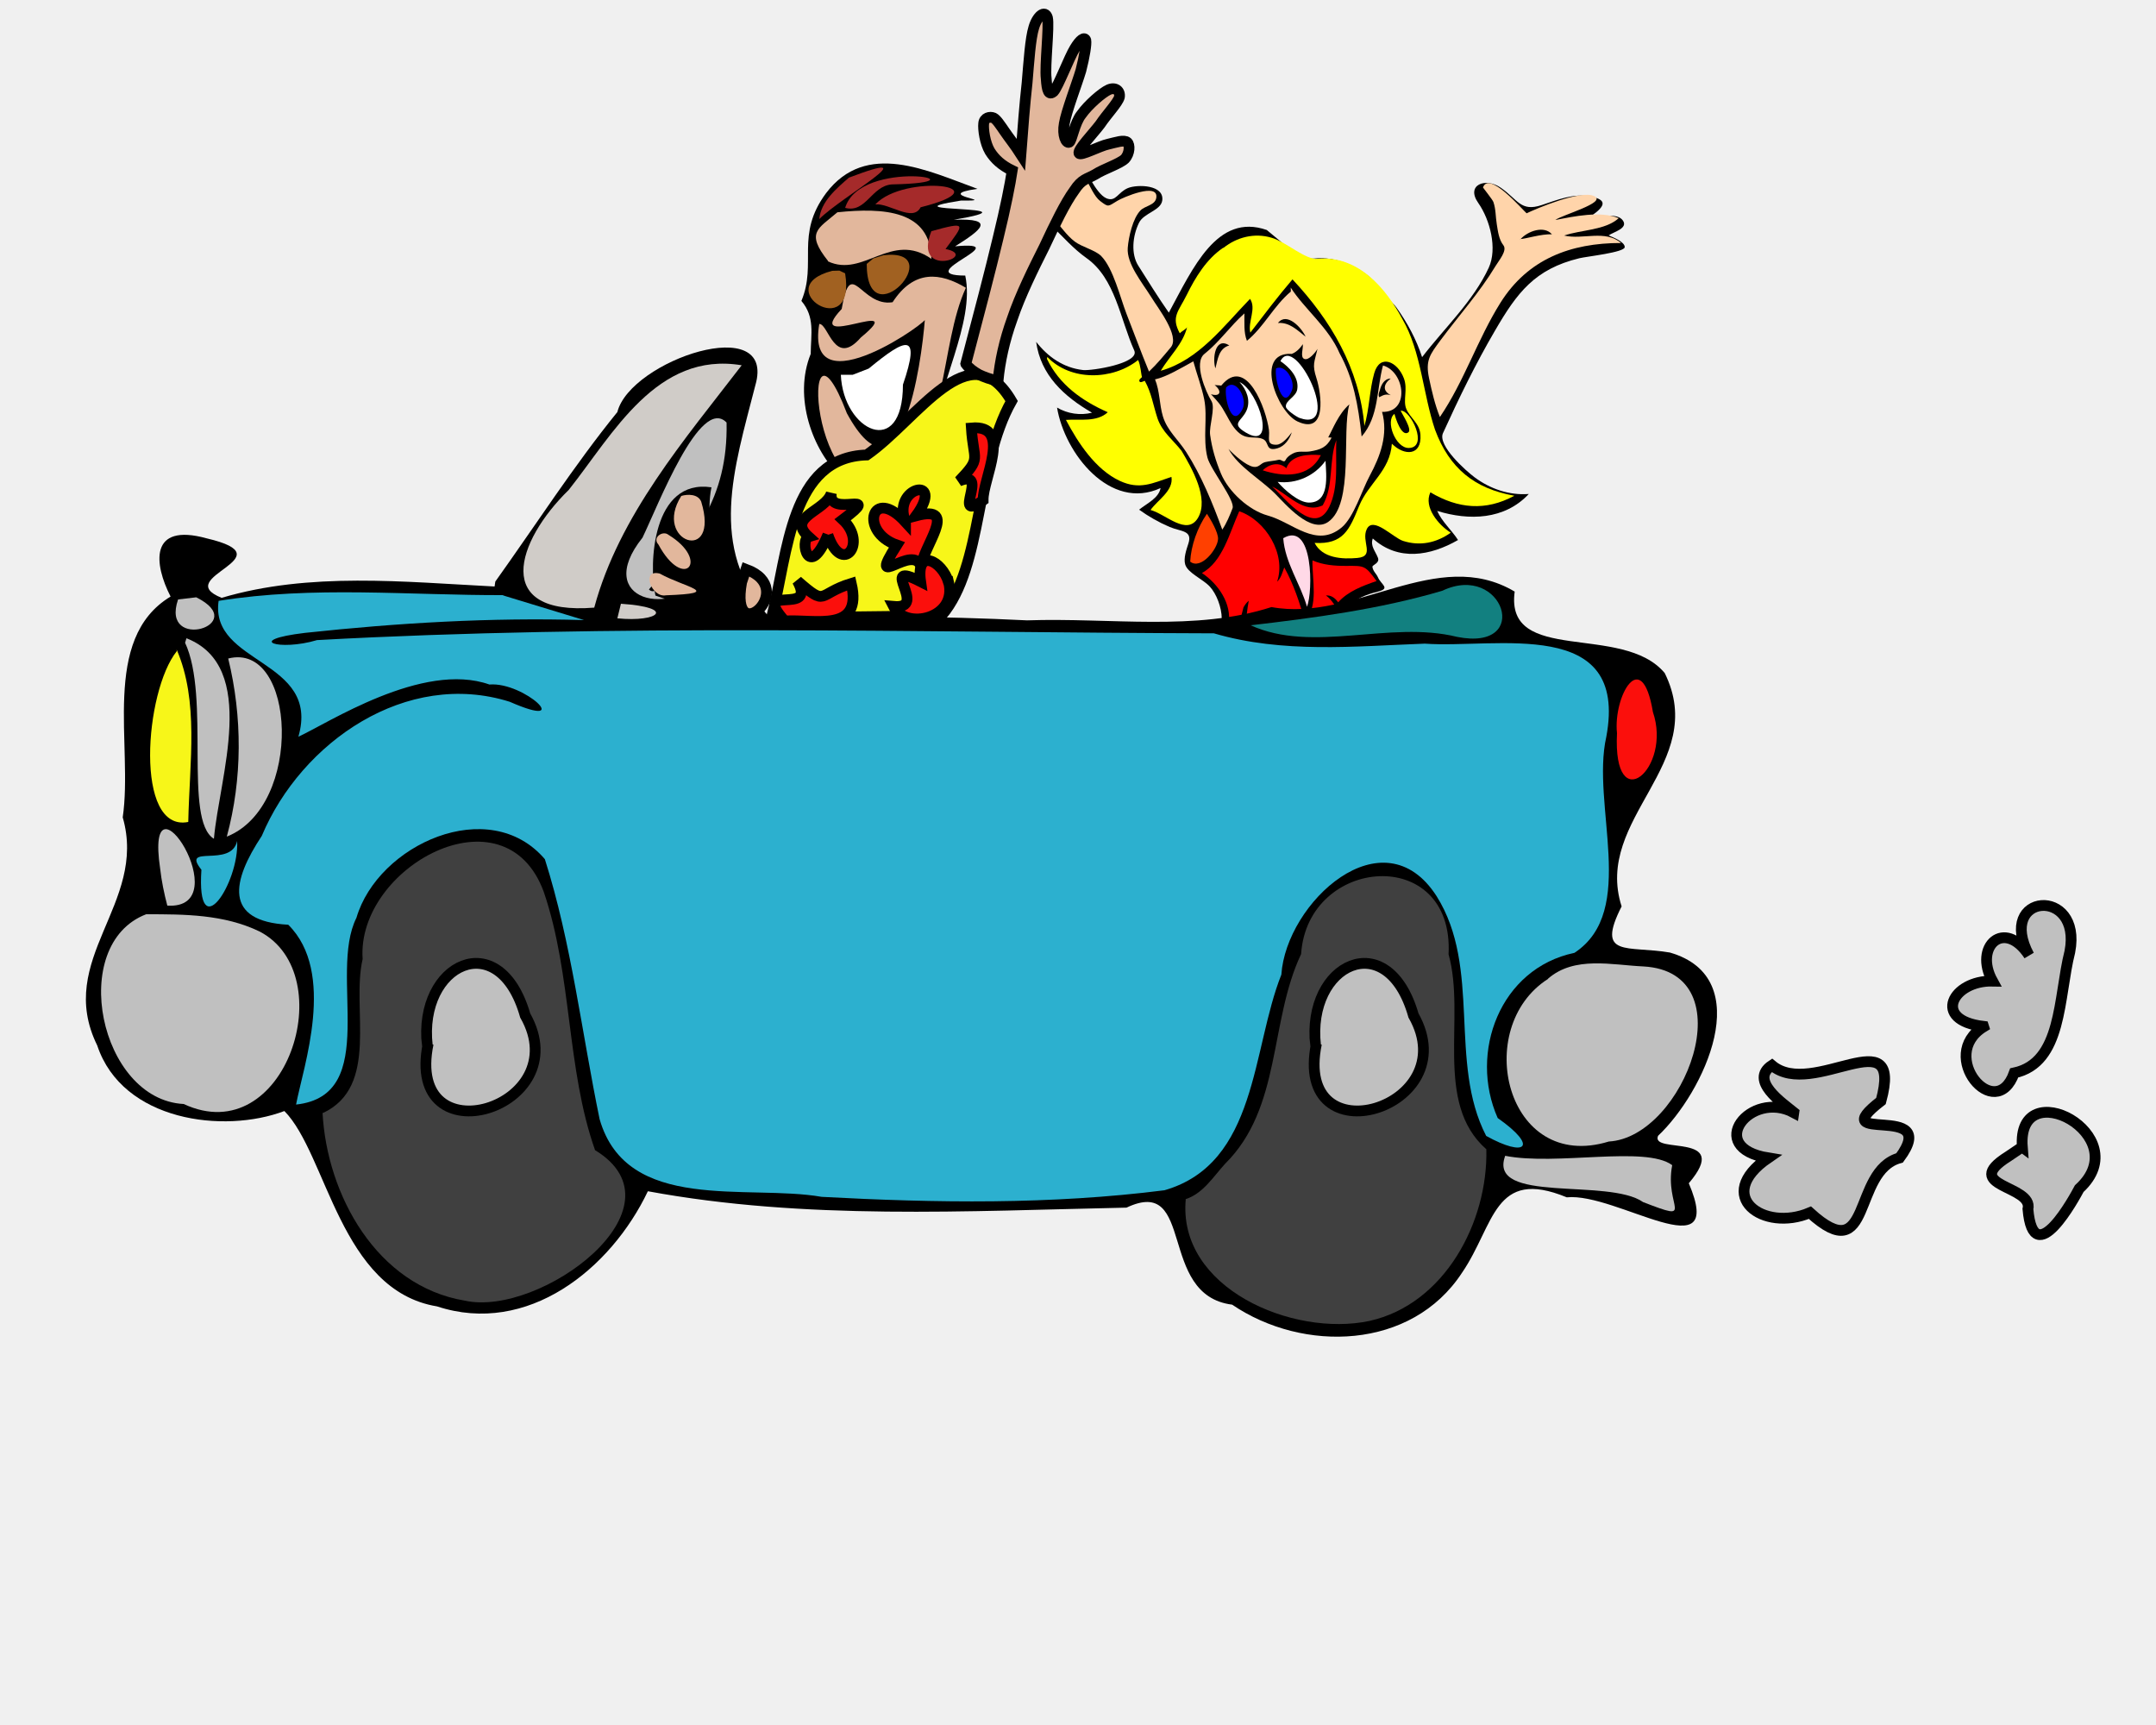
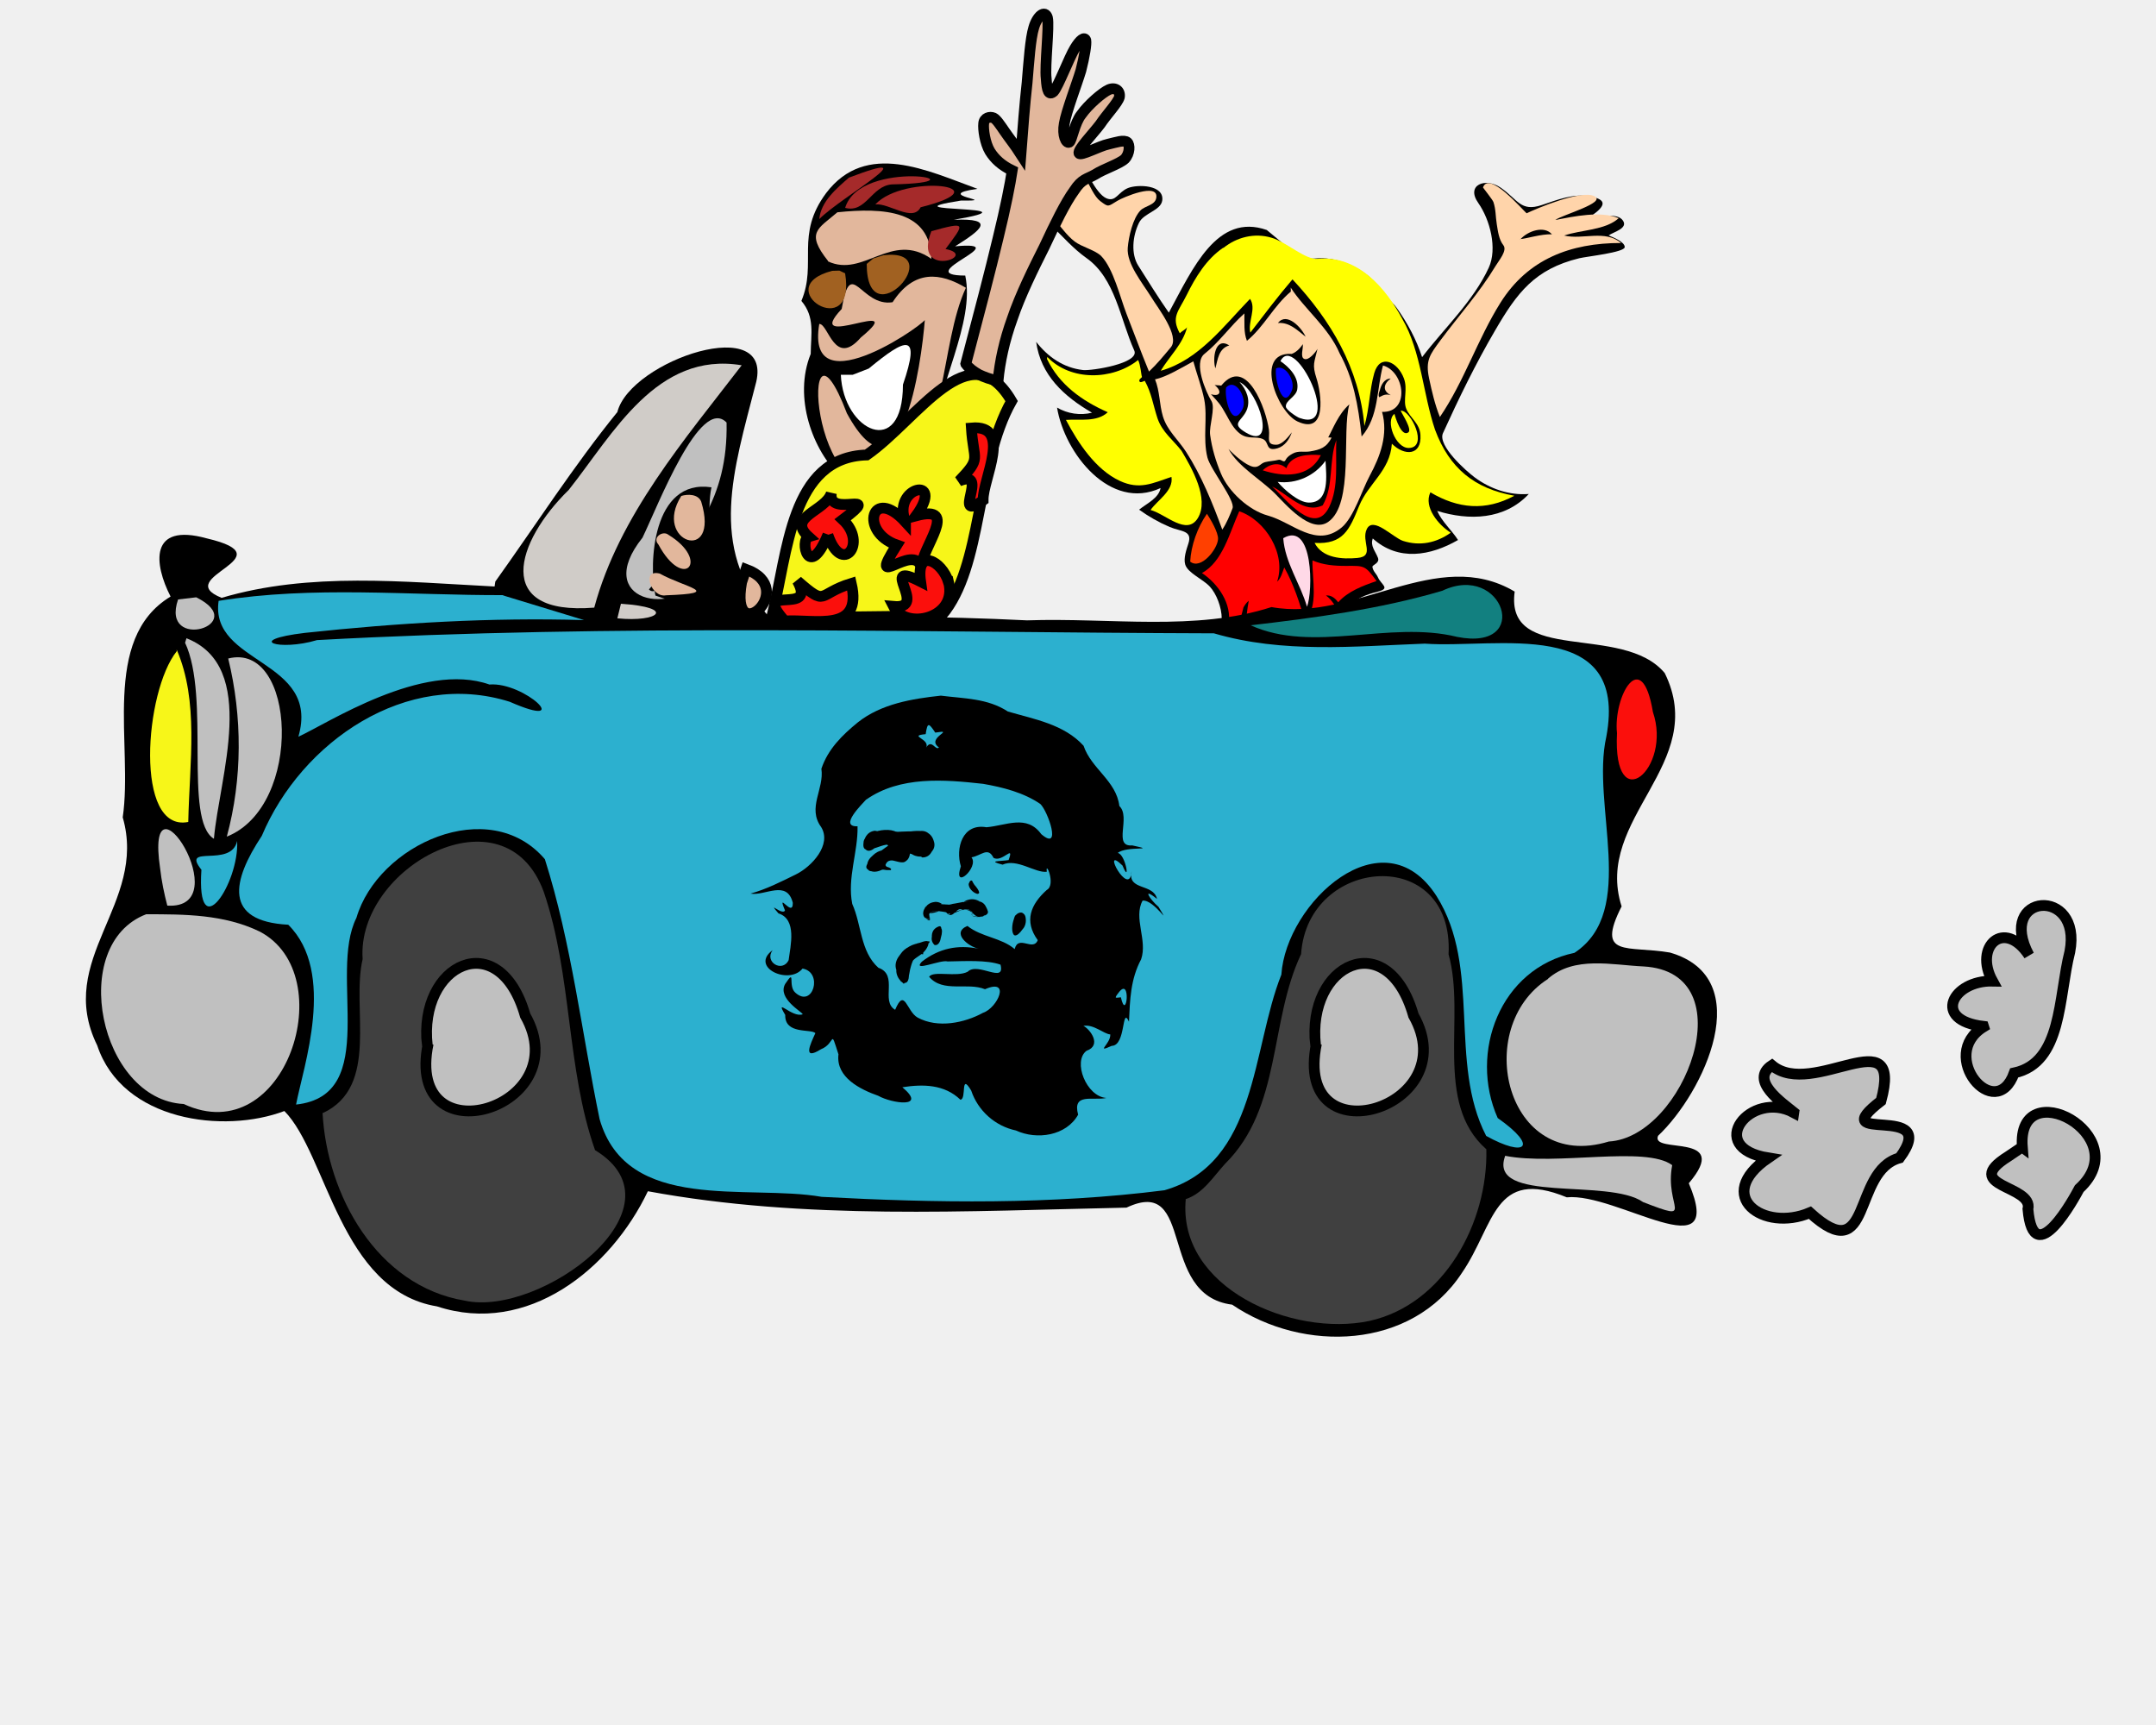
<svg xmlns="http://www.w3.org/2000/svg" xmlns:xlink="http://www.w3.org/1999/xlink" width="500" height="400">
  <g id="wholeCar" transform="translate(20 0)">
    <g>
      <g transform="scale(0.7) translate(310 30) rotate(10)">
        <path d="M87.9,31.4c-17.2-2.8-21.9,16.7-27.2,32.6-4.4-4.4-8.5-9-12.7-13.6-3-3.3-3.6-9.2-2.2-14,1-3.5,6.4-5.2,6.3-8.6-0.2-5.3-9-3.9-11.9-2.1-3.1,2-3.1,5.3-6.4,4.6-3.9-0.9-8.7-8.8-11.7-11.5-1.7-1.7-9.7-8.1-11-3.7-0.926,3.23,3.08,5.76,4.4,8.38-2.53-0.659-13.5-7.61-15.4-3.05-1.15,2.76,7.12,7.88,8.63,9.48-1.91,0.137-6.11-0.416-7.62,1.02-2.48,2.36-0.209,4.99,2.88,5.5,10.9,1.81,17.2,9.98,26.7,14.5,10.6,4.98,14.5,18,20.9,27.4,2.68,3.89-12.9,9.19-15.6,9.33-6.6,0.4-12.2-2.3-16.9-6.5,3.4,10.6,12.2,16.2,22.3,19.9-3.63,1.63-7.96,1.76-11.7,0.338,5.08,14.5,23.3,30.8,38.4,20.3,0.031,3.4-3.72,5.92-5.75,8.29,3.53,1.7,7.18,3.01,11,3.89,3.9,0.899,7.68-0.294,7.02,4.32-0.293,2.06-0.793,5.1,0.17,7.02,1.32,2.64,6.61,3.73,9.33,5.82,5.03,3.87,9.99,16.1,0.654,18.2-3.64,0.806-7.04-1.26-10.6-1.61-2.52,29.9,27.4,34.4,49.6,23.4-3-2-4-6-4-11,0.076-1.84,0.303-4.68,1.35-6.26,1.89-2.84,2.89-1.75,5.75-3.55,9.4-5.92,0.424-14.8,3.56-20.6,1.64-3.05,5.68-5.25,8.71-6.6,4.16-1.85,0.732-2.46-0.762-4.74-0.689-1.05-1.93-1.64-2.37-3.04-0.211-0.681,2.29-1.61,1.27-3.3-1.23-2.05-3.24-3.39-2.79-6,9.68,6.06,19.8,2.37,27.9-4.4-2.67-2.91-6.23-4.96-8.46-8.29,11,1.38,22.5-0.958,28.9-10.8-6.22,1.62-12.9,0.559-18.6-2.3-3.1-1.55-14-8.2-12.9-12.6,3.17-12.3,6.69-24.6,11.1-36.5,5-13.6,9.42-22.3,23.3-28.4,2.35-1.03,14.5-4.52,14.2-6.26-0.26-1.74-4.62-2.59-5.92-2.88,1.2-1.31,6.07-3.4,3.81-5.67-2.39-2.4-7.21,0.423-10.2-0.085,3.44-3.55,4.14-5.89-2.03-5.92-5.51-0.03-10.4,3.03-15.1,5.58-6.58,3.6-8.15-0.427-14.5-3.3-5.52-2.51-11.6,1.14-6.35,6.34,4.74,4.74,8.89,13.7,7.11,20.5-3.13,11.8-11,22.2-16.6,33-2.88-5.46-6.84-10.4-11.2-14.7-1.84-1.83-5.95-3.68-7.25-5.73-1.59-2.5-12.1-8.45-22.3-5.57-4.1,1.16-5.87-1.49-10.8-2.88" />
        <path fill="#ffd4aa" d="M172,11.2c-2-1.22-15-12-16-6.12-0.008,0.078,3.84,3.44,4.23,4.15,1.26,2.3,1.52,4.6,2.37,7.02,0.799,2.29,1.54,4.86,3.38,6.52,1.65,1.48-0.6,5.23-1.35,7.19-3.67,9.53-9.13,18.3-13.7,27.4-2.66,5.32-3.8,7.5-1.54,13.1,1.65,4.09,3.42,8.25,5.75,12,5.9-13.1,7.79-27.5,13.2-40.8,6.44-15.8,19.4-23.5,35.9-26.4-5.95-3.52-12.7,1.23-19,0.846,5.16-2.87,13.1-4.04,16.8-8.8-6.27-1.45-14.7,2-20.6,4.23,2.1-2.13,15.7-8.57,11.5-9.98-4.64-1.55-18.2,7.27-21.5,9.64" />
        <path d="m171,19.8c1.74-0.295,6.75-3,10.2-3.38-3-2.5-8,0.2-10,3.4" />
        <path fill="#ffd4aa" d="M23,29.1c-7.2-1.8-12.6-7.7-20.4-7.9,2.4,2.94,6.46,7.54,9.48,9.65,2.13,1.49,5.19,1.75,7.45,3.38-5.9-0.4-11.2-3-17.3-2.2,4.11,4.55,10.7,4.72,15.6,8.12,2.81,1.98,4.96,4.48,8.12,6.09,2.67,1.36,7.21,1.59,9.47,3.22,4.62,3.32,8.54,12.4,11.5,17.3,3.58,5.85,7,11.8,10.7,17.6,2.18-2.93,3.94-6.06,5.75-9.22,2.3-4.2-6.5-12-9.3-15.2-3.9-4.3-10-9.5-10.5-14.7-0.352-3.57-0.066-9.99,2.03-13,1.19-1.72,4.4-2.47,4.4-4.91,0-5.48-11.1,1.85-12.5,3.13-2.83,2.47-2.48,2.67-5.58,1.1-2.23-1.13-4.24-4.45-5.92-6.26-4.02-4.33-7.86-7.88-13.5-9.82,2.34,5.05,7.39,9.74,10.5,13.7" />
        <path fill="#FF0" d="m74.6,39.8c-4.72,4.64-7.25,11.1-9.09,17.4-1.72,5.87-3.92,8.05-0.049,12.9,0.547-0.841,1.61-1.47,2.03-2.37-0.389,5.68-4.1,10.5-6.09,15.7,11.8-5.66,18-18.3,25-28.6,2.71,2.82,0.545,7.52,2.03,11,3.5-6.68,6.86-13.3,10.7-19.8,14.9,11.2,26.9,25.1,31.9,43.7,0.656-5.89-0.424-12.1,0.17-17.8,0.711-6.76,6.96-5.14,9.98,0,1.97,3.34,0.875,7.25,2.54,9.82,1.82,2.81,5.16,3.89,6.09,7.61,1.7,6.82-4.02,7.91-8.8,4.57,0.938,9.02-5.37,14.2-7.11,22.2-1.79,8.27-2.92,13.5-12.4,14.6,3.44,4.58,9.97,3.77,14.8,2.46,5.88-1.6,0.184-5.6,1.44-9.98,1.33-4.64,9.06,1.3,12.5,1.78,5.84,0.806,11-1.27,15.1-5.42-4.37-1.78-10.4-6.71-8.97-12,9.99,3.76,19.1,3.01,27.6-3.72-13.4,0-22.8-5.2-29.7-17-6-11-9-24.7-17-34.2-7-8.9-18-18.3-31-14.8-4,1.2-11.3-3.7-16.4-4.2-5.9-0.7-11.4,1.9-15,6" />
        <path fill="#ffd4aa" d="m25,36c3.51,1.66,7.61,3.43,9.14,7.28,0.402-4.93-5.09-7-9.14-7.28" />
        <path fill="#ffd4aa" d="M99.3,50.1c-4.8,5.7-6.7,13-11.5,18.6-1.6-2.6-1.8-5.8-2.4-8.8-3.88,4.9-6.52,10.8-10.7,15.5-3.15,3.54,2.62,12.3,4.99,15,1.76,2.01,0.604,8.25,1.51,11.1,1.41,4.38,3.29,8.1,5.77,12,3.52,5.49,11.2,10.4,17.7,11,8.54,0.826,17.7,8.05,24.8-0.39,3.36-4.04,4.43-13.2,6.14-18.4,2.35-7.04,3.72-14.6,0.371-21.6,9.23-1.36,5.17-14.4-2.37-15.2-0.732,8.22,1.64,16.9-2.88,24.4-3-10.3-6-18.4-12-25.9-5-7.7-14-12.4-19.7-18.6" />
        <path d="m96.9,61.1c3.68-0.97,6.7,1.23,9.81,2.88-1.89-2.8-7.63-7.06-9.81-2.88" />
        <path d="m103,70.4c-12.2,1.62-1.34,19.7,5.94,21.7,10.6,2.81,6.09-10.7,3.7-15.2-2.26-4.26-1.58-5.01-1.35-9.65-0.387,1.13-2.13,4.38-3.72,4.06-1.53-0.304-0.906-3.36-1.35-4.74-0.676,1.68-1.95,3.3-3.21,3.89" />
        <path d="m79.1,79.5c0.244-3.11-0.064-6.7,3.22-8.29-5.28-2.16-4.74,5.49-3.22,8.29" />
        <path fill="#FFF" d="m99.9,73.4c3.24,1.46,7.11,4.24,7.11,8.29,0,2.53-3.26,4.24-2.71,6.26,0.287,1.05,4.09,2.71,5.08,2.88,15.4,2.67-6.5-27.9-9.48-17.4" />
        <path d="m134,77.3c-0.176,0.777-0.256,1.49,0.168,2.2,1.35-1.01,1.94-1.51,3.72-1.35-2.96-0.854-3.15-3.13-1.01-5.42-2.2,0.426-2.8,2.85-2.88,4.57" />
        <path fill="#00F" d="m98.9,76c-0.068,3.47,4.81,14,6.43,6.26,0.642-3.09-3.5-8.22-6.43-6.26" />
        <path fill="#ffd4aa" d="m60,86.5c2.32,3.66,2.83,7.9,4.74,11.7,2.18,4.31,6.33,6.72,9.58,10.2,6.35,6.84,11.6,15.2,16.3,23.3,1.08-2.46,1.59-4.91,2.12-7.53,0.541-2.69-9.41-11.4-11.1-15.1-2.71-6.04-2.2-13.1-4.4-18.8-1.53-3.92-3.96-7.97-5.75-11.8-3.56,2.84-7.76,6.57-11.5,8.12" />
        <path d="m82,84.8c-0.703-0.031-1.54,0.169-2.2,0.169,2.98,1.67,2.47,3.62-0.678,3.21,2.9,2.21,3.65,2.66,6.26,5.92,1.56,1.94,3.15,4.06,5.42,5.25,3.1,1.62,5.39-0.208,7.95,0.507,2.25,0.628,1.41,4.04,5.24,2.12,2.23-1.12,3.36-3.64,3.72-6.01-0.775,1.53-2.38,4.51-4.23,4.91-3.58,0.763-2.58-1.87-3.38-4.4-2.02-6.4-11.6-23.2-18.1-11.7" />
        <path fill="#FF0" d="M23.6,86.1c5.5,7.7,13.9,11.7,22.9,13.9-2.95,3.95-8.81,3.8-13.2,4.91,5.29,6.82,12.5,14.5,21.1,16.8,7,1.84,10.7-1.07,16.6-4.28,1.55,4.39-3.22,8.35-4.91,12,5.31,0.509,13.3,6.45,15.9-0.086,2.7-7-4.9-16-9.2-21-3.3-3-7.4-5-9.7-9.2-2.3-4.3-3.4-7.9-6.3-11.5-0.096-0.12-1.27,1.06-1.69,0.507-0.553-0.735,0.695-1.39,0.508-1.69-0.383-0.629-1.06-3.65-2.2-5.24-7.2,8.14-20.8,10.8-29.8,4.23" />
        <path fill="#FF0" d="m142,82.7c0.689,1,4.89,5.43,3.72,6.6-1.97,1.96-5.01-4.01-5.58-5.25-2.69,2.79,2.3,11.1,6.6,10.3,6.59-1.26-1.53-12.6-4.74-11.7" />
        <path fill="#FFF" d="m87.8,82.6c2.69,2.05,4.71,5.32,3.89,8.8-0.914,3.88-4.62,5.14,1.01,7.28,11.3,4.3,1.9-14.2-4.9-16.1" />
        <path d="m121,95.4c-1.09,3.59-3.05,4.62-6.26,5.75-1.91,0.673-3.8,0.335-5.5,1.69-0.826,0.66-1.65,1.42-1.94,2.45-0.383,1.34-1.4-0.035-2.37,0.422-1.21,0.567-2.94,0.93-4.23,1.52-1.45,0.667-1.64,2.2-3.55,2.2-2.61,0-7.15-2.91-9.14-4.4,4.16,5.28,12.5,8.16,17.9,12,3.96,2.8,13.8,11,18.8,6.09,7.48-7.36-0.813-30.2,0.17-39.6-3,3.7-4,9.1-5,12" />
        <path fill="#00F" d="m83.7,85.1c-0.1,3.46,4.34,13.6,6.6,6.09,1.1-3.65-3.99-9.94-6.6-6.09" />
        <path fill="#F00" d="m122,118c-5.71,4.05-12.1-1.72-17.6-3.22,5.03,3.11,16.7,14.1,19.8,3.39,2.04-7.13-0.572-15-1.52-22.2-1.32,7.31,1.85,14.8-0.676,22" />
        <path fill="#F00" d="m108,108c-2.74-1.79-5.81-0.414-7.61,2.03,7.1,1.02,15.7-0.092,18.1-8.29-4,0.373-9.73,1.54-10.5,6.26" />
        <path fill="#FFF" d="m106,113c2.45,2.05,7.92,5.48,11.3,4.91,6.94-1.17,4.1-9.92,3.04-14.6-2.67,5.56-8.19,9.31-14.4,9.64" />
        <path fill="#F00" d="m86.4,147c5.95,2.58,11.7,8.32,11.7,15.2,0,9.02-11.3,11.1-17.9,7.47-1.38,4.91,1.48,16.9,8.29,11.8,4.2-3.14-3.56-8.6-4.91-3.13-0.705-1.35-1.87-4.21-0.592-5.5,1.75-1.76,9.31,6.22,10.9,7.53,9.65,7.89,19.8,12.9,32.3,10.2-1.81-4.41-2.44-8.47-1.86-13.2,0.219-1.78,0.387-5.07,1.35-6.6,1.67-2.63,3.02-2.01,6.07-3.54,8.37-4.19,2.72-17-3.53-20,1.62-0.437,3.05,0.238,4.4,1.52,2.55-4.16,7.15-6.86,11.3-9.14-4.62-4.45-4.83-4.29-10.7-3.21-3.79,0.694-7.62,1.06-11.4,0.168,0.904,6.1,4.76,14.6,1.01,20.3-2.7-5.72-5.82-11.5-9.81-16.4-0.354,1.79-0.414,3.65-1.52,5.08,1.47-9.5-7.27-19.4-16.4-20.8-1.92,7.44-2.47,17.4-8.63,22.3" />
        <path fill="#ff4000" d="m82,144c3.97,2.16,8.2-5.63,7.78-8.97-0.277-2.21-3.59-6.01-5.08-7.61-2.33,5.07-3.36,11.3-2.71,16.6" />
        <path fill="#ffd9e7" d="m111,131c2,7.89,8.16,13.8,11.7,21,1.12-5.19-2.82-28.5-11.7-21" />
        <path d="m102,156c-0.66,5.84,0.111,12,7.02,12.9,5.59,0.796,9.24-3.8,14.1-3.3-3.71-2.58-9.01,2.52-13.6,0.678-6.14-2.45-6.17-7.05-6.17-12.9-0.655,0.774-1.04,1.63-1.36,2.54" />
      </g>
      <animateTransform id="j1" attributeName="transform" type="translate" from="0 0" to="0 -10" dur="0.65s" begin="0s;j2.end" repeatCount="1" fill="freeze" />
      <animateTransform id="j2" attributeName="transform" type="translate" from="0 -10" to="0 0" dur="0.65s" begin="j1.end" repeatCount="1" fill="freeze" />
    </g>
    <g>
      <path d="m94.7,136c-21-1.07-42.9-3.42-63.3,2.63-12-4.82,15.7-9.31-3.49-13.8-13.4-3.7-12.2,6.02-8.35,13.5-16.3,9.85-8.64,34.6-11.1,51.2,5.81,20.1-15.8,32.8-5.91,52.9,5.86,17.6,29.4,20.5,43.4,15.2,9.89,10,12.9,41.6,35.4,45.3,21,6.91,40.3-8.66,48.9-26.7,36.5,6.75,74,4.57,111,3.8,16.1-7.6,7.03,20.3,24.5,22.5,16.5,11.2,41.6,10.5,53.3-7.39,7.6-11.1,7.32-24.5,24.3-17.5,11.6-1.16,37.1,17.4,28.3-3.26,10.2-12-8.96-6.63-7.13-11,10.6-10,23.2-36.6,2.75-42.5-9.81-1.69-17.3,1.31-11.2-10.7-6.58-20.5,20.4-33,10-54.1-9.74-11.7-37.1-1.79-34.8-18.9-18-10.7-37.1,7.15-56.4,3.59-17.6,5.68-37.3,2.42-56.7,3.08-20-1-40-1-60-1-14-16-8-34-3-53.5,5-17.2-29-5.8-32,6.2-10,12.3-19,26.3-28.3,39.3z" />
      <path fill="#d0ccc8" d="m152,84.7c-19.7-3.29-29.8,15.9-40.1,28.9-12.3,12-17.7,29.2,5.91,27.3,5.77-21.4,21-39,34.2-56.2z" />
      <path fill="#d0ccc8" d="m124,140c13,0.876,8.71,4.35-0.828,3.38l0.828-3.38z" />
      <path fill="#c0c0c0" d="m144,133c-7.91,10.7-26.7,6.31-15-8.32,3.63-7.51,13.4-33,19.5-26.7,0.361,17.8-7.76,27-18,38.7,3.18,3.52,13.8-16.8,13.5-3.6z" />
      <path fill="#128080" d="m270,145c14.4-1.67,30-3.72,44.5-8.02,14.1-6.69,21,14.2,3.41,10.7-15.7-3.87-33.4,3.9-47.9-2.7z" />
      <path fill="#2cb0cf" d="m97,138c-22.1,0.08-44.3-2.21-66.3,1.33-2.13,14.8,23.7,13.5,18.5,31.5,6.61-2.98,28.8-17.6,44.3-12.1,8.14-0.679,20,10.7,4.71,4-23.9-7.54-48.3,9.23-57.5,31.1-6.9,10.4-8.97,19.8,6.14,20.6,11.2,11.1,3.45,33,1.81,41.7,19.8-2.13,7.39-30.2,14-43.3,4.98-17,30.8-28.7,43.7-13.6,6.17,19.4,8.56,40.3,12.7,60.3,6.31,21.9,34.3,15,51.5,18,26.5,1.43,53.2,1.82,79.5-1.53,21.6-6.23,20.2-32.7,27.1-50,1.1-16.7,23.6-37.5,36-18.2,10.5,16.7,2.67,38.5,11.5,55.6,9.09,5.06,12.3,2.62,2.67-4.15-6.73-15.2,0.555-34.7,17.8-38.3,14.8-9.73,3.8-34.3,7.39-50.1,5.24-28.1-25.6-20.4-42.1-21.6-16.4,0.618-32.9,2.3-48.9-2.39-69.2-0.21-139-2.22-208,1.57-8.72,2.62-17.1,0.027-2.77-1.68,21.5-2.31,43.1-3.6,64.7-2.96-6.29-1.91-12.6-3.82-18.9-5.76z" />
      <path fill="#2cb0cf" d="m35,195c0.502,9.84-9.49,24.8-8.29,6.68-4.86-6.09,6.91-0.292,8.29-6.68z" />
      <path fill="#c0c0c0" d="m18.8,210c16.8,0.995-5.4-33.7-1.66-8.59,0.325,2.9,0.925,5.77,1.66,8.59z" />
      <path fill="#c0c0c0" d="m32.6,194c17.9-7.13,16-45.3,0.324-41.3,3.3,13.5,3.3,27.9-0.324,41.3z" />
      <path fill="#c0c0c0" d="m22.9,149c5.96,12.6-0.397,41.2,6.71,45.5,1.2-14.1,10.5-39.9-6.37-46.5l-0.3,1z" />
      <path fill="#f7f619" d="m21,151c-7.48,9.27-9.91,42.1,2.66,39.6,0.3-14,2.5-28-2.7-40z" />
      <path fill="#c0c0c0" d="m21.3,139c-4.24,12.3,17.1,5.91,4.21-0.494l-4.21,0.494z" />
      <path fill="#c0c0c0" d="M13.9,212c-18.3,7-10.8,43,8.7,44,23.6,11,36.8-30,17.6-40-8.3-4-17.4-4-26.3-4z" />
      <path fill="#c0c0c0" d="m339,227c-17.7,11.3-9.73,45,14.1,37.7,17.5-0.952,32-39.3,8.01-40.6-7.25-0.328-16-2.49-22.1,2.84z" />
      <path fill="#c0c0c0" d="m329,268c11.9,2.39,32.6-2.41,38.8,2.18-1.85,9.75,5.73,13.4-6.74,8.57-8.1-5.68-36.1,0.481-32-10.7z" />
      <path fill="#404040" d="m54.8,258c0.999,19.1,12.6,40.2,33,43.6,17.5,3.88,52-21.6,30.2-34.9-6.68-18.9-5.27-40.5-11.9-59.9-9.01-24.6-43.5-5.71-42,15.6-2.68,11.4,4.02,29.5-9.22,35.7z" />
      <path fill="#404040" d="m255,278c-2.01,20.7,24.8,32.1,42.6,28.3,17.4-3.87,27.5-22.9,27.1-39.8-12.3-10.8-4.69-30.7-8.76-45.2,1.31-25.5-32.7-22.8-34.2-0.067-7.42,15.7-4.49,35.6-17.6,48.6-2.77,3.01-5.11,6.94-9.25,8.26z" />
      <path d="m145,113c-13.7-2.05-14.6,17.7-13,25.1,18.5,7.06,10.7-14.7,13-25.1z" />
      <path fill="#e2b79c" d="m133,133c5.86,3.26,15,4.54,1.44,5.04-3.33,0.647-5.91-6.14-1.44-5.04z" />
      <path fill="#e2b79c" d="m138,115c-6.79,10.7,9.12,16,4.61,1.3-0.737-1.76-3.12-1.75-4.61-1.3z" />
      <path fill="#e2b79c" d="m135,124c9.84,6.01,3.59,13.2-2.31,2.26-1.5-1.6,1-3.32,2.31-2.26z" />
      <path d="m168,82.1c-8.08,20,17.7,49.5,28.2,20.5,1.05-13,10-27.8,7.65-38.7-13.1-0.029,12.5-8.16-2.35-6.78,5.96-3.73,9.7-6.55-0.288-6.16,21.2-3.6-17.4-1.47,1.7-4.46,9.58,0.141-7.22-1.18,3.77-2.71-11.5-4.17-25.8-11.3-35.1,0.99-7.22,9.74-2.05,16.2-5.73,25,3.19,3.75,2.2,7.68,2.16,12.3z" />
      <path fill="#e2b79c" d="m170,75.1c-3.44,20.3,26.9-1.62,24.5-1.17-0.809,10.6-5.63,44.8-18.1,21.9-11.2-29.4-8.65,26.1,10.6,14.9,13.1-8.56,10.8-30.5,17-44-5.92-3.52-12-4.32-17,3.35-7.42,1.19-9.72-11-11.8,1.56-9.58,10.2,16.4-3.27,4.44,6.62-6.07,6.97-7.49-3.01-9.57-3.14z" />
      <path fill="#FFF" d="m175,86.9c0.546,13.1,14.4,19.7,14.4,2.3,4.21-12.3,0.749-10.9-7.93-3.74l-3.73,1.45-2.75-0.009z" />
      <path fill="#e2b79c" d="m172,60.6c8.3,3.89,14.7-7.07,24-0.576-0.216-11.3-11.1-11.9-21.8-10.8-4.46,3.84-7.46,4.64-2.16,11.3z" />
      <path fill="brown" d="m170,50.8c5.1-5.15,26.1-16.9,6.88-9.61-2.85,2.48-6.53,5.56-6.88,9.61z" />
      <path fill="brown" d="m176,48.2c3.53-11.8,34.6-5.91,10.8-5.44-4.73,0.39-5.96,6.72-10.8,5.44z" />
      <path fill="brown" d="m183,47.4c6.63-7.18,30.4-4.32,10.5,0.666-1.81,3.55-7.29-1.03-10.5-0.666z" />
      <path fill="brown" d="m196,53.6c8.31-2.27,7.76-1.86,3.28,4.14,8.13,1.6-7.77,7.12-3.28-4.14z" />
      <path fill="#a16121" d="m181,61.2c0.033,17.7,19.4-3.78,3.89-2.02l-2.35,0.738-1.54,1.28z" />
      <path fill="#a16121" d="m173,62.8c-15,3.87,5.73,17.1,2.99,0.576l-1.33-0.626-1.66,0.05z" />
      <path fill="#fb0f0c" d="m355,170c-1.01,20.1,12.8,8.16,8.33-4.89-2.6-15.6-9.25-3.52-8.33,4.89z" />
+       <path transform="scale(5) translate(30 28)" d="m13.08,14.47c-0.175,0.382-0.235,1.404,0.36,0.609,0.301-0.311,0.095-1.084-0.36-0.609zm-2.045-1.227c0.895,0.838-0.329-1.148-0-0l0,0zm-0.378,0.962c0.552-0.117,0.508,0.642,1.139,0.158-0.044-1.114-1.451-0.283-2.102-0.436-0.553-0.413-1.318,0.579-0.55,0.722-0.285-0.545,0.559-0.39,0.729-0.352,0.349,0.434,0.462-0.308,0.783-0.092zm-0.073,0.306zm-1.346,0.999c0.257,1.101,0.782-1.276,0.042-0.303l-0.056,0.179,0.014,0.124-0-0zm-0.904,0.339c-0.805,0.202-1.001,1.3-0.414,1.778,0.4-0.366,0.191-1.347,0.896-1.431,0.238-0.401,0.488-0.72-0.203-0.457l-0.138,0.054-0.14,0.056,0-0zm-0.75-5.26c-0.566-0.322-2.056,0.169-1.343,0.86,0.213-0.08,1.462-0.596,0.731-0.019-0.76,0.073-1.134,1.366-0.169,0.858,0.476,0.147,0.786,0.025,0.236-0.118,0.143-0.752,1.037,0.364,1.109-0.602,0.518,0.166,1.081,0.298,1.195-0.41-0.141-0.98-1.166-0.49-1.766-0.57zm-1.404-1.508c1.57-1.099,3.614-0.93,5.421-0.729,0.919,0.161,1.877,0.404,2.652,0.934,0.35,0.33,1.011,2.226,0.044,1.4-0.677-0.932-1.624-0.397-2.544-0.321-1.125-0.196-1.44,0.986-1.186,1.812-0.392,1.167,0.861,0.044,0.492-0.416,0.455-0.076,0.762-0.508,1.022,0.022,0.411,0.237,0.982-0.664,0.7,0.105-0.408,0.064-1.01,0.022-0.28,0.212,0.673-0.302,1.522,0.399,2.053,0.329-0.078-0.571,0.439,0.611-0.002,0.844-0.744,0.667-1.067,1.442-0.419,2.328-0.21,0.543-0.903-0.271-1.07,0.415-0.62-0.533-1.54-0.553-2.191-1.074-0.764,0.316,0.04,0.962,0.527,1.06-0.976-0.203-1.844-0.02-2.643,0.599-0.47,0.504,0.878-0.112,1.196-0.012,0.799-0.014,1.823-0.077,2.454,0.149,0.23,0.91-1.052-0.144-1.523,0.328-0.5,0.269-1.611-0.068-1.787,0.235,0.638,0.753,1.769,0.241,2.591,0.576,1.216-0.532,0.582,0.869-0.093,1.094-0.86,0.47-2.093,0.73-3.034,0.22-0.514-0.29-0.596-1.42-1.041-0.36-0.695-0.4,0.172-1.62-0.779-1.95-0.843-0.76-0.774-1.99-1.211-2.96-0.239-1.21,0.271-2.4,0.246-3.6-0.882,0.03,0.202-1.018,0.405-1.248zm-1.293,11.84c-0.106,1.052,1.011,1.602,1.848,1.898,0.626,0.356,2.3,0.595,1.118-0.396,0.96-0.15,1.952-0.137,2.692,0.578,0.304-0.016-0.02-1.288,0.5-0.428,0.312,0.938,1.11,1.652,2.079,1.856,0.968,0.448,2.332,0.248,2.882-0.733-0.277-1.031,0.681-0.639,1.314-0.776-0.937-0.059-1.577-1.707-0.923-2.189,0.728-0.255,0.158-1.005-0.146-1.154,0.476-0.088,0.948,0.377,1.246,0.396,0.028,0.431-0.718,0.883,0.067,0.53,0.673-0.007,0.452-1.878,0.8-1.121,0.047-1.017,0.07-1.965,0.564-2.893,0.306-0.886-0.37-1.919,0.068-2.721,0.543-0.059,1.378,1.353,0.739,0.289-0.398-0.338-0.793-0.953-0.071-0.368-0.16-0.733-1.38-0.371-1.178-1.275-0.089,1.288-1.469-1.299-0.422-0.273,0.378,0.927,0.143-0.547-0.225-0.583,0.423-0.344,1.921-0.084,0.676-0.351-0.912,0.078-0.049-1.306-0.597-1.827-0.14-1.169-1.3-1.724-1.66-2.795-0.91-0.997-2.28-1.228-3.51-1.587-0.94-0.616-2.03-0.598-3.109-0.736-1.33,0.144-2.759,0.377-3.843,1.233-0.734,0.598-1.393,1.246-1.698,2.157,0.14,0.944-0.667,1.809-0.01,2.705,0.5,0.815-0.433,1.833-1.175,2.197-0.692,0.34-1.372,0.686-2.102,0.889,0.675,0.117,1.686-0.662,1.961,0.426,0.01,0.738-0.765-0.612-0.362,0.354-0.121,0.264-0.864-0.513-0.303,0.137,0.867,0.276,0.557,1.5,0.472,2.168-0.293,0.6-1.151,0.079-0.74-0.465-1.081,0.792,0.752,1.64,1.385,0.856,0.967,0.168,0.482,1.865-0.34,1.113-0.357-0.319,0.045-1.161-0.466-0.399-0.378,0.677,0.812,1.307,0.813,1.406-0.495,0.183-1.326-0.835-0.81,0.031-0.026,0.919,1.197,0.632,1.398,0.843-0.231,0.507-0.617,1.296,0.257,0.749,0.705-0.278,0.405-1.024,0.816,0.241zm13-2.89c0.593-0.784,0.365,1.414,0.102,0.22-0.243,0.022-0.337,0.084-0.102-0.22zm-8.957-11.31c0.307-0.452-0.873-0.593,0.005-0.673,0.085-0.581,0.148-0.512,0.445-0.072,1.007-0.165-0.473,0.24,0.171,0.688-0.166,0.181-0.349-0.465-0.621,0.057zm0.133,9.082c-0.231-0.374-1.768,0.37-1.49,1.177-0.033,0.496,0.628,0.997,0.584,0.147-0.011-0.85,0.671-0.641,0.905-1.323zm0.569-0.285c0.322-1.067-0.797-0.167-0.283,0.311,0.175,0.032,0.264-0.173,0.283-0.311zm1.282-0.919zm0.911-0.318c-0.305-1.071-1.539-0.069-2.252-0.382-0.561-0.312-1.13,0.678-0.433,0.759-0.285-0.545,0.559-0.39,0.729-0.352,0.374,0.286,0.872-0.448,1.239,0.013-0.248,0.309,0.76,0.25,0.716-0.038zm1.252,0.198c-0.175,0.382-0.235,1.404,0.36,0.609,0.301-0.311,0.095-1.084-0.36-0.609zm-2.15-1.483c0.008,0.426,0.829,0.724,0.309,0.088-0.122-0.118-0.179-0.434-0.309-0.088zm-2.154-1.23c0.789,0.016,0.65-1.536-0.293-1.176-0.763,0.167-1.824-0.442-2.399,0.355-0.239,0.938,0.757,0.149,1.18,0.231-0.397,0.267-1.762,1.226-0.657,1.202,0.361-0.128,1.165,0.083,0.432-0.2,0.143-0.752,1.037,0.364,1.109-0.602,0.209-0.062,0.465,0.06,0.629,0.19zm1.934,2.625zm2.5-0.032c-0.373,0.264-0.385,1.603,0.231,0.727,0.185-0.233,0.253-0.886-0.231-0.727zm-2.219-1.487c-0.301,0.424,0.851,0.942,0.249,0.21-0.133-0.001-0.086-0.359-0.249-0.21zm-1.46,2.098c-0.713,0.282,0.027,1.41,0.123,0.413-0.006-0.096,0.089-0.509-0.123-0.413zm-0.461-4.303c-0.767-0.258-1.639,0.038-2.49-0.14-0.749,0.089-0.622,1.396,0.047,0.752,0.471-0.259,0.884-0.071,0.234,0.224-0.918,0.239-0.798,1.246,0.085,0.821,0.727,0.078,0.219,0.007,0.127-0.204,0.202-0.595,1.013,0.326,1.145-0.567,0.603,0.511,1.618-0.194,0.852-0.886zm-0.458,5.08c-0.864,0.122-1.34,1.122-0.816,1.779,0.638,0.275,0.149-1.412,1.024-1.269-0.038-0.439,0.824-0.772-0.208-0.51zm0.326-1.149c-0.451-1.199,1.273-0.36,1.806-0.8,0.863-0.476,1.606,1.029,0.342,0.668,0.091-0.522-0.829-0.193-1.069-0.057-0.236-0.384-0.631,0.006-0.916-0.073-0.025,0.157,0.18,0.52-0.163,0.261z" stroke="none" fill="#000" />
      <g stroke="#000" stroke-width="2.5">
        <path d="m153,132c12.5,4.57-3.89,18.9-1.01,3.02l1.01-3.02z" fill="#e2b79c" />
        <path d="m159,143c3.75-14.8,4.3-37,22-37.5,11.8-8.21,24-28.9,33.6-12.5-8.42,14.9-6.51,38.3-16.2,49.7-13.1,0.372-26.2,0.397-39.3,0.329z" fill="#f7f619" />
        <path d="m208,116c-7.63,5.52,1.76-7.48-5.58-4.46,5.29-5.55,3.34-4.48,2.85-12.3,9.67-0.866,2.61,11.9,2.73,16.7z" fill="#fb0f0c" />
        <path d="m190,121c-3.3-8.14,9.36-10.9,2.45-1.4,10.3-2.72,1.23,7.42,1.22,12-1.71-6.15-13,6.24-5.69-5.22-8.8-3.06-5.82-13.9,2.02-5.33z" fill="#fb0f0c" />
        <path d="m172,124c-4.53,10.9-6.59,1.15-4.46,0.482-5.19-4.65,3.89-5.93,5.25-10.1-0.766,5.93,12.4-1.23,2.66,6.12,5.88,5.49-0.222,13.1-3.46,3.53z" fill="#fb0f0c" />
        <path d="m162,144c-8.09-9.08,7.59-0.902,2.92-9.29,7.03,6.13,4.49,3.04,12.5,0.58,2.72,11.6-8.5,8.24-15.4,8.71z" fill="#fb0f0c" />
        <path d="m200,135c2.14,8.46-10,11.2-12.8,5.62,8.46,0.769-3.96-11,6.3-5.76-1.14-7.98,4.97-4.85,6.48,0.144z" fill="#fb0f0c" />
        <g transform="translate(90,242)">
          <g id="wheel">
            <path transform="translate(-95,-242)" d="m84.3,242c-5.58,27.1,34.7,15,22.5-6.53-6-21-24.9-12-22.7,7z" fill="#c0c0c0" />
            <animateTransform attributeName="transform" type="rotate" from="0" to="360" dur="1.5s" begin="0s" repeatCount="indefinite" additive="sum" />
          </g>
          <use xlink:href="#wheel" transform="translate(206,0)" />
        </g>
        <g transform="translate(200 100)">
          <g>
            <path transform="translate(-200 -100)" d="m204,84.4c0.756,1.01,1.76,1.73,3.02,2.45,1.22,0.576,2.7,1.15,4.43,1.44,0.432-4.43,1.44-9.22,3.31-14.4,1.8-5.36,4.93-11.7,7.45-16.7,2.38-5.11,4.86-10.2,6.91-13,1.8-2.77,2.95-2.63,4.86-3.74,1.94-1.26,5.58-2.41,6.88-3.6,1.19-1.3,1.19-3.28,0.576-3.85-0.756-0.648-2.56,0-4.43,0.432-2.02,0.432-6.41,2.81-6.77,2.12-0.396-0.792,3.31-4.61,4.9-6.73,1.51-2.27,4.1-4.97,4.46-6.3,0.252-1.48-0.936-2.38-2.45-1.73-1.55,0.684-4.82,3.56-6.34,5.72-1.62,1.98-2.2,6.08-2.84,6.48-0.72,0.324-1.66-1.62-1.15-4.32,0.468-2.84,2.92-9.18,3.85-12.3,0.864-3.35,1.3-6.16,1.15-7.02-0.288-0.9-1.33-0.18-2.56,1.87-1.26,2.02-3.82,8.78-4.9,10-1.15,1.01-1.55-0.144-1.73-3.02-0.36-2.92,0.756-12.1,0.288-14.1-0.576-1.91-2.41-0.36-3.17,2.3-0.792,2.56-1.12,7.74-1.55,12.8-0.54,4.86-0.972,10.4-1.44,16.6-1.44-2.23-2.74-3.82-3.74-5.29-1.04-1.51-1.91-2.84-2.59-3.17-0.828-0.36-2.2-0.072-2.3,1.3-0.144,1.33,0.288,4.5,1.44,6.44,1.15,1.84,2.74,3.28,5.18,4.46-0.468,3.1-1.48,8.32-3.31,15.8-1.8,7.52-4.28,17-7.45,29z" fill="#e2b79c" />
            <animateTransform id="cx1" attributeName="transform" type="rotate" from="5" to="20" dur="0.5s" begin="0s;cx2.end" repeatCount="1" fill="freeze" />
            <animateTransform id="cx2" attributeName="transform" type="rotate" from="20" to="5" dur="0.5s" begin="cx1.end" repeatCount="1" fill="freeze" />
          </g>
        </g>
        <g transform="translate(440,238)">
          <g>
            <path transform="translate(-440,-238)" d="m440,238c-12.1-1.41-7.15-10.7,2.09-10.5-4.45-8.09,2.76-14.6,8.46-5.98-7.75-14.5,12.4-16,9.47-0.827-2.69,10.6-1.71,25.7-12.9,28.1-4.31,12-17.9-4.07-7.09-10.7z" fill="#c0c0c0" />
            <animateTransform id="bub1" attributeName="transform" type="scale" from="0.5" to="1.2" dur="0.5s" begin="0s;bub2.end" repeatCount="1" fill="freeze" />
            <animateTransform id="bub2" attributeName="transform" type="scale" from="1.2" to="0.5" dur="0.5s" begin="bub1.end" repeatCount="1" fill="freeze" />
          </g>
        </g>
        <g transform="translate(449,266)">
          <g>
            <path transform="translate(-449,-266)" d="m449,266c-1.36-17.6,26.7-2.75,13.2,9.62-0.873,1.64-10.6,19.8-11.9,4.75,1.34-5.57-15.8-5.17-4.6-12.2l3.26-2.2z" fill="#c0c0c0" />
            <animateTransform id="bub3" attributeName="transform" type="scale" from="0.5" to="1.3" dur="0.8s" begin="0s;bub4.end" repeatCount="1" fill="freeze" />
            <animateTransform id="bub4" attributeName="transform" type="scale" from="1.3" to="0.5" dur="0.8s" begin="bub3.end" repeatCount="1" fill="freeze" />
          </g>
        </g>
        <g transform="translate(396,258)">
          <g>
            <path transform="translate(-396,-258)" d="m396,258c-10-5.38-20.8,8.11-5.94,10.5-12.8,8.78-1.12,17.3,9.68,12.7,14.6,13.3,9.67-9.66,20.8-12.7,9.83-13.3-18-2.6-4.32-13.2,5.34-19.6-15.8-0.276-25.3-8.27-5.29,3.49,2.41,8.72,5.09,10.9z" fill="#c0c0c0" />
            <animateTransform id="bub5" attributeName="transform" type="scale" from="0.5" to="1.2" dur="0.65s" begin="0s;bub6.end" repeatCount="1" fill="freeze" />
            <animateTransform id="bub6" attributeName="transform" type="scale" from="1.2" to="0.5" dur="0.65s" begin="bub5.end" repeatCount="1" fill="freeze" />
          </g>
        </g>
      </g>
      <animateTransform id="bub7" attributeName="transform" type="translate" from="0 0" to="0 5" dur="0.4s" begin="0s;bub8.end" repeatCount="1" fill="freeze" />
      <animateTransform id="bub8" attributeName="transform" type="translate" from="0 5" to="0 0" dur="0.4s" begin="bub7.end" repeatCount="1" fill="freeze" />
    </g>
  </g>
</svg>
